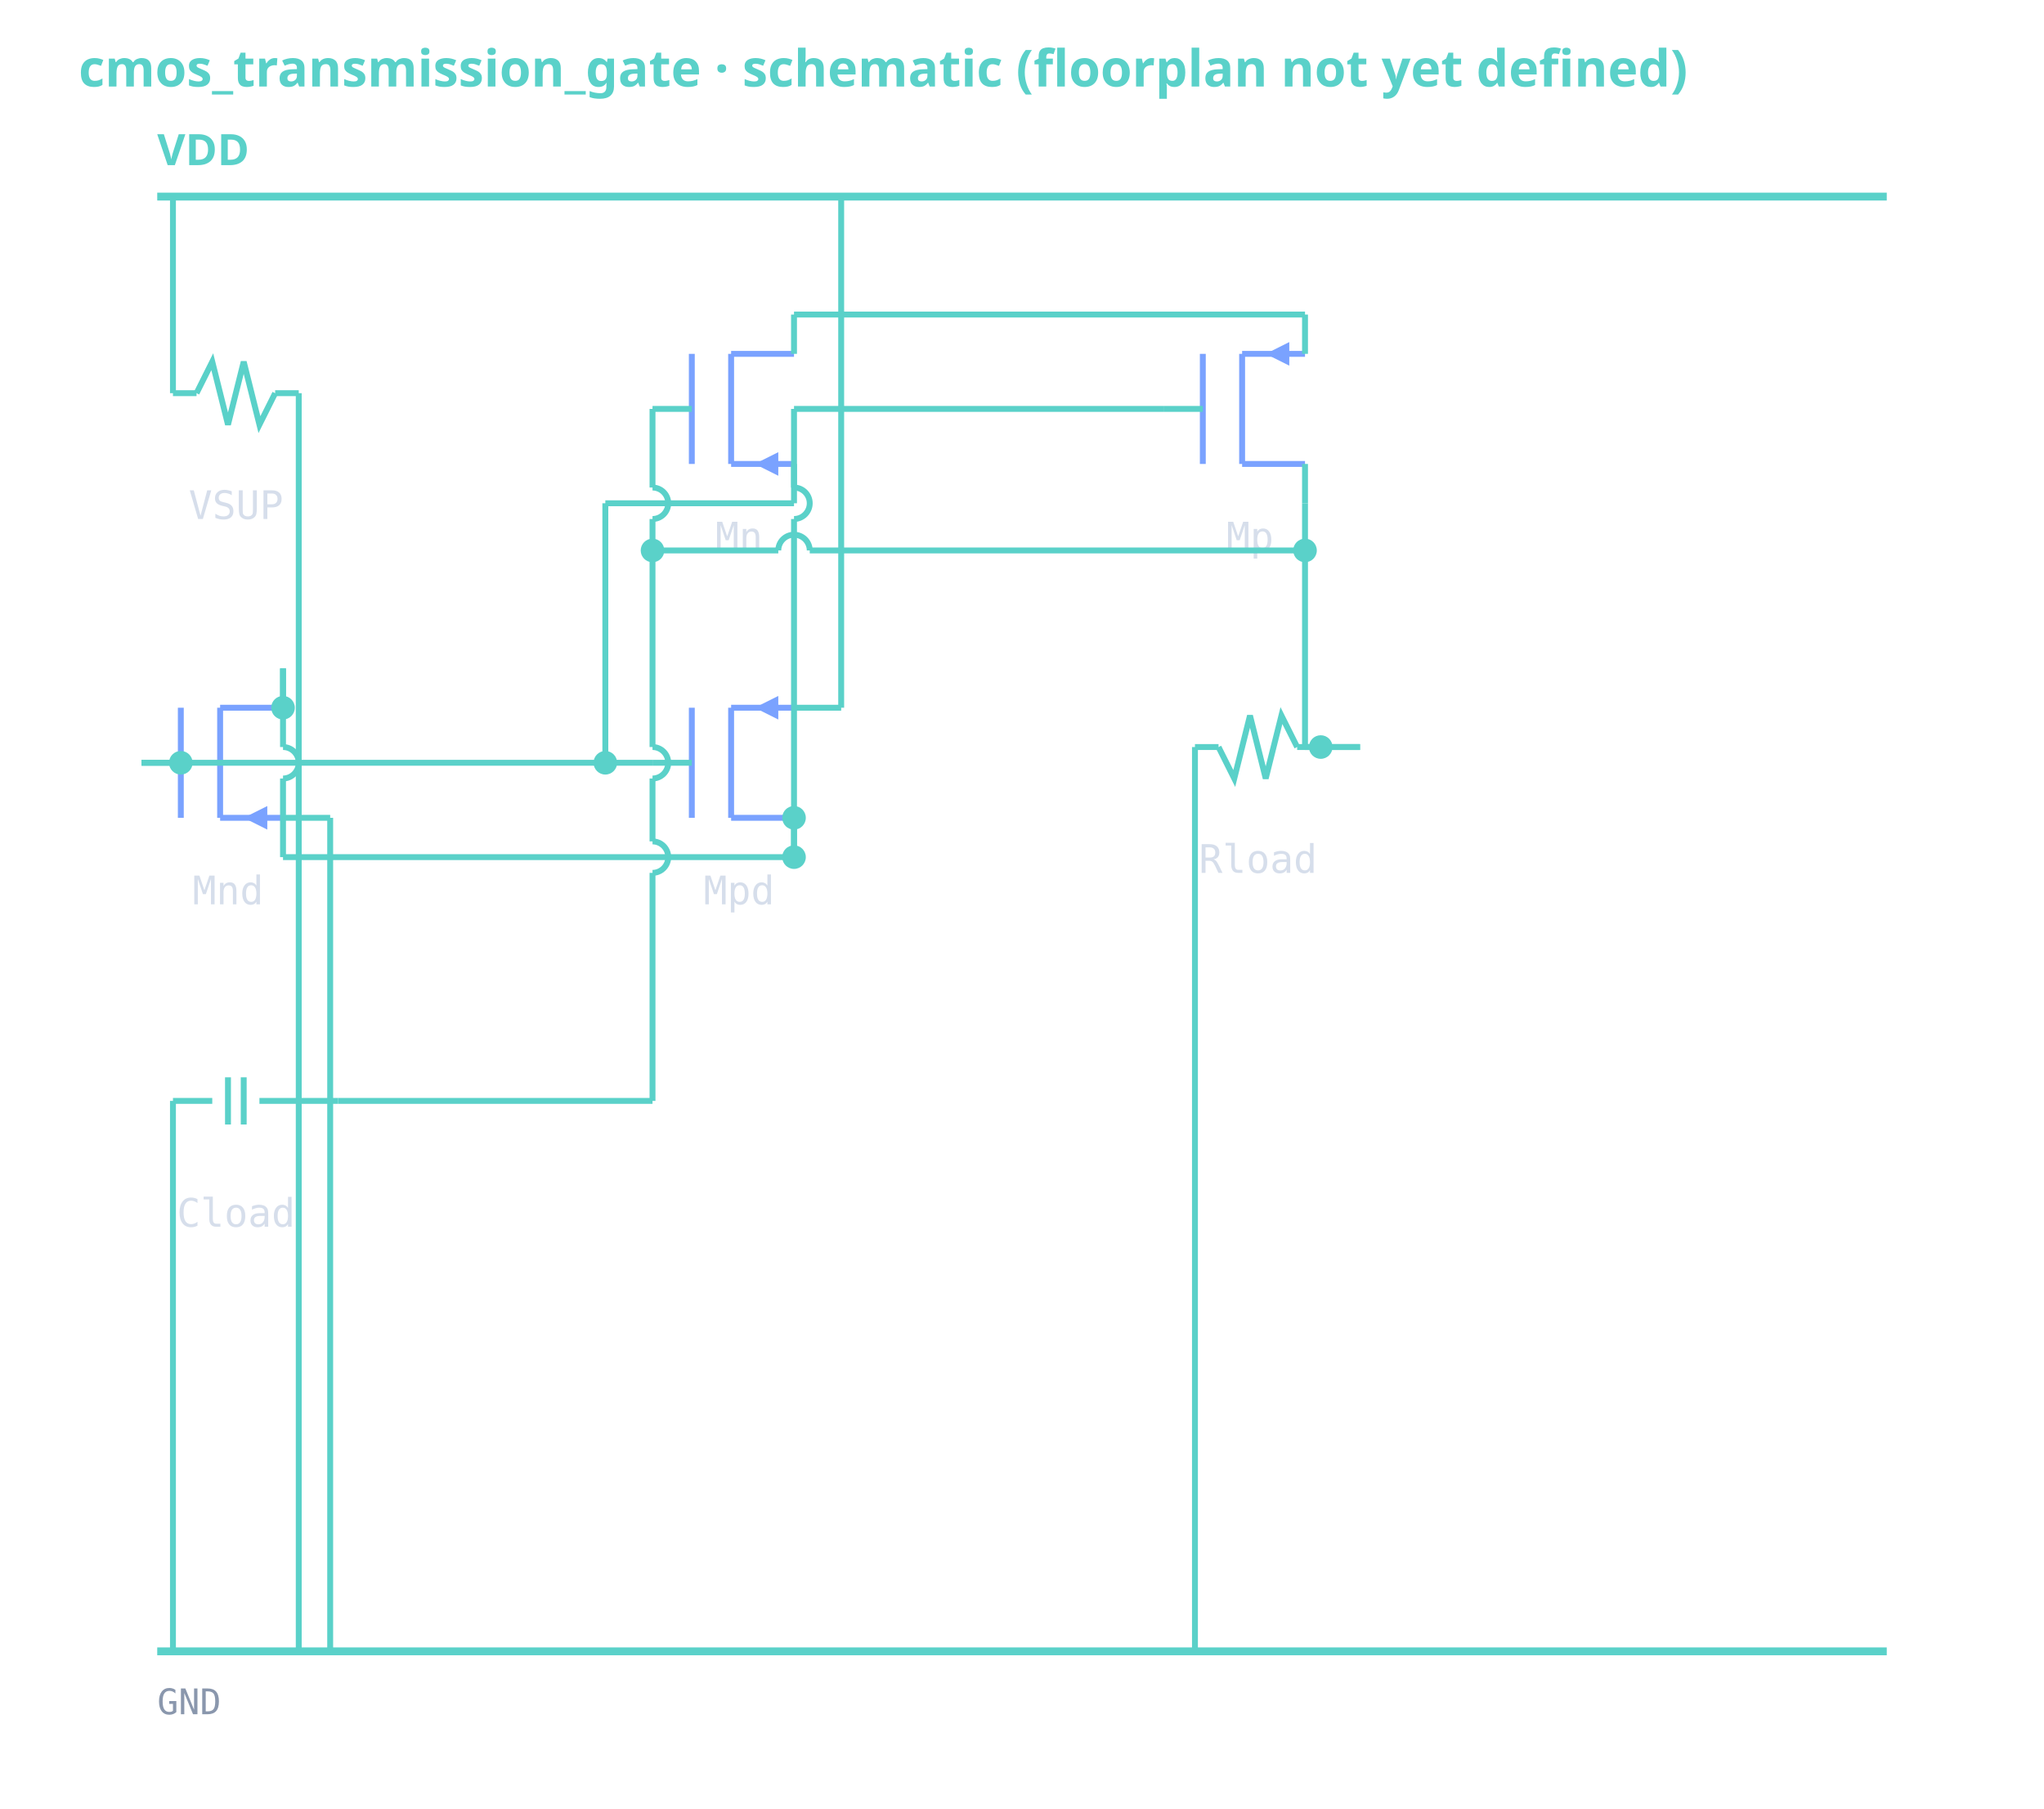
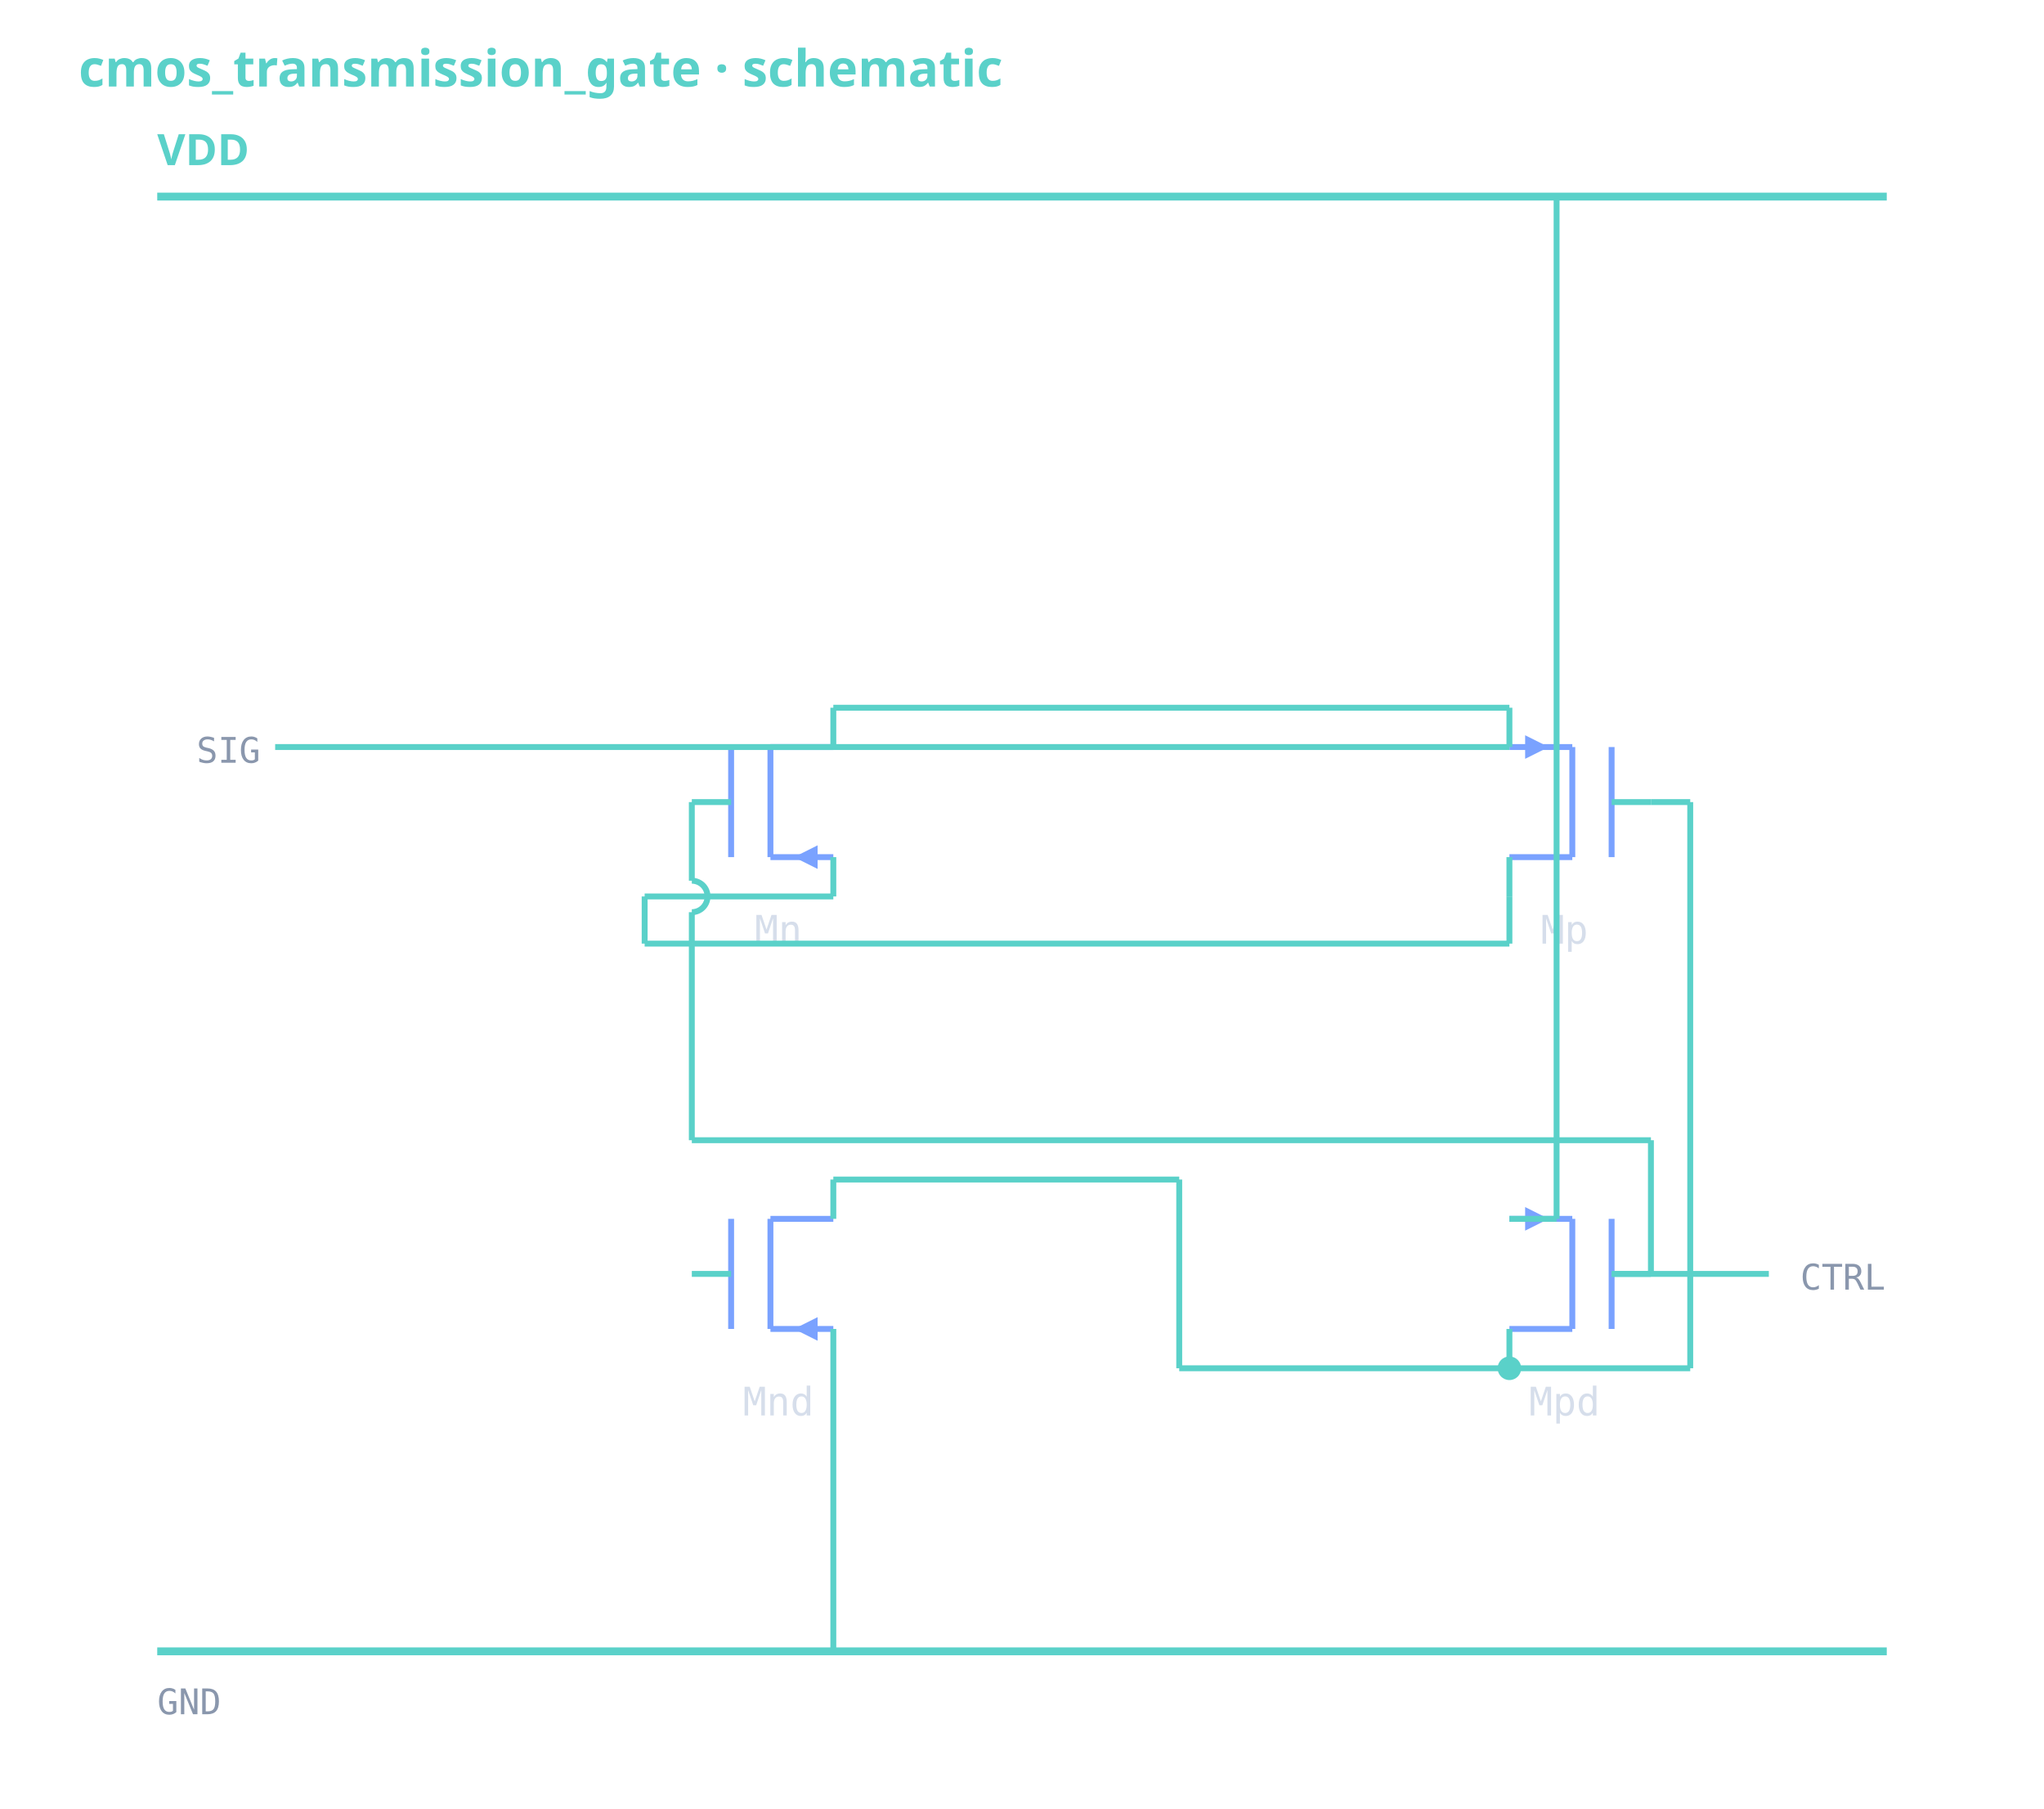
<svg xmlns="http://www.w3.org/2000/svg" viewBox="0 0 520 460" width="520" height="460">
  <style>
  .signal-wire{stroke:#5ad1c9;stroke-width:1.5;fill:none}
  .signal-wire.rail{stroke-width:2}
  .dim{font:9px ui-monospace,monospace}
  .title{font:bold 13px sans-serif}
  .rail-label{font:bold 11px sans-serif}
  .mono{font:10px ui-monospace,monospace}
</style>
-   <text x="20" y="22" class="title" fill="#5ad1c9">cmos_transmission_gate · schematic (floorplan not yet defined)</text>
-   <g transform="translate(40, 80)">
-     <line x1="4" y1="20" x2="10" y2="20" stroke="#5ad1c9" stroke-width="1.5" />
-     <polyline points="10,20 14,12 18,28 22,12 26,28 30,20" fill="none" stroke="#5ad1c9" stroke-width="1.5" />
-     <line x1="30" y1="20" x2="36" y2="20" stroke="#5ad1c9" stroke-width="1.5" />
-   </g>
-   <text x="48" y="132" class="mono" fill="#d6deeb">VSUP</text>
-   <g transform="translate(170, 80)">
+   <text x="20" y="22" class="title" fill="#5ad1c9">cmos_transmission_gate · schematic</text>
+   <g transform="translate(180, 180)">
    <line x1="6" y1="10" x2="6" y2="38" stroke="#7aa2ff" stroke-width="1.5" />
    <line x1="16" y1="10" x2="16" y2="38" stroke="#7aa2ff" stroke-width="1.5" />
    <line x1="16" y1="10" x2="32" y2="10" stroke="#7aa2ff" stroke-width="1.5" />
    <line x1="16" y1="38" x2="32" y2="38" stroke="#7aa2ff" stroke-width="1.5" />
    <polygon points="22,38 28,35 28,41" fill="#7aa2ff" />
  </g>
-   <text x="182" y="140" class="mono" fill="#d6deeb">Mn</text>
-   <g transform="translate(300, 80)">
+   <text x="192" y="240" class="mono" fill="#d6deeb">Mn</text>
+   <g transform="translate(416, 180) scale(-1, 1)">
    <line x1="6" y1="10" x2="6" y2="38" stroke="#7aa2ff" stroke-width="1.5" />
    <line x1="16" y1="10" x2="16" y2="38" stroke="#7aa2ff" stroke-width="1.5" />
    <line x1="16" y1="10" x2="32" y2="10" stroke="#7aa2ff" stroke-width="1.5" />
    <line x1="16" y1="38" x2="32" y2="38" stroke="#7aa2ff" stroke-width="1.5" />
    <polygon points="22,10 28,7 28,13" fill="#7aa2ff" />
  </g>
-   <text x="312" y="140" class="mono" fill="#d6deeb">Mp</text>
-   <g transform="translate(40, 170)">
+   <text x="392" y="240" class="mono" fill="#d6deeb">Mp</text>
+   <g transform="translate(180, 300)">
    <line x1="6" y1="10" x2="6" y2="38" stroke="#7aa2ff" stroke-width="1.5" />
    <line x1="16" y1="10" x2="16" y2="38" stroke="#7aa2ff" stroke-width="1.5" />
    <line x1="16" y1="10" x2="32" y2="10" stroke="#7aa2ff" stroke-width="1.5" />
    <line x1="16" y1="38" x2="32" y2="38" stroke="#7aa2ff" stroke-width="1.5" />
    <polygon points="22,38 28,35 28,41" fill="#7aa2ff" />
  </g>
-   <text x="49" y="230" class="mono" fill="#d6deeb">Mnd</text>
-   <g transform="translate(170, 170)">
+   <text x="189" y="360" class="mono" fill="#d6deeb">Mnd</text>
+   <g transform="translate(416, 300) scale(-1, 1)">
    <line x1="6" y1="10" x2="6" y2="38" stroke="#7aa2ff" stroke-width="1.5" />
    <line x1="16" y1="10" x2="16" y2="38" stroke="#7aa2ff" stroke-width="1.5" />
    <line x1="16" y1="10" x2="32" y2="10" stroke="#7aa2ff" stroke-width="1.5" />
    <line x1="16" y1="38" x2="32" y2="38" stroke="#7aa2ff" stroke-width="1.5" />
    <polygon points="22,10 28,7 28,13" fill="#7aa2ff" />
  </g>
-   <text x="179" y="230" class="mono" fill="#d6deeb">Mpd</text>
-   <g transform="translate(340, 170) scale(-1, 1)">
-     <line x1="4" y1="20" x2="10" y2="20" stroke="#5ad1c9" stroke-width="1.5" />
-     <polyline points="10,20 14,12 18,28 22,12 26,28 30,20" fill="none" stroke="#5ad1c9" stroke-width="1.5" />
-     <line x1="30" y1="20" x2="36" y2="20" stroke="#5ad1c9" stroke-width="1.5" />
-   </g>
-   <text x="305" y="222" class="mono" fill="#d6deeb">Rload</text>
-   <g transform="translate(80, 260) scale(-1, 1)">
-     <line x1="4" y1="20" x2="14" y2="20" stroke="#5ad1c9" stroke-width="1.5" />
-     <line x1="18" y1="14" x2="18" y2="26" stroke="#5ad1c9" stroke-width="1.5" />
-     <line x1="22" y1="14" x2="22" y2="26" stroke="#5ad1c9" stroke-width="1.5" />
-     <line x1="26" y1="20" x2="36" y2="20" stroke="#5ad1c9" stroke-width="1.5" />
-   </g>
-   <text x="45" y="312" class="mono" fill="#d6deeb">Cload</text>
-   <line x1="202" y1="90" x2="202" y2="80" class="signal-wire terminal-stub" />
-   <line x1="332" y1="90" x2="332" y2="80" class="signal-wire terminal-stub" />
-   <line x1="202" y1="80" x2="332" y2="80" class="signal-wire" />
-   <line x1="176" y1="104" x2="166" y2="104" class="signal-wire terminal-stub" />
-   <line x1="332" y1="118" x2="332" y2="128" class="signal-wire terminal-stub" />
-   <line x1="336" y1="190" x2="346" y2="190" class="signal-wire terminal-stub" />
-   <line x1="76" y1="280" x2="86" y2="280" class="signal-wire terminal-stub" />
-   <line x1="166" y1="104" x2="166" y2="124" class="signal-wire" />
-   <path d="M 166 124 A 4 4 0 0 1 166 132" class="signal-wire wire-hop" />
-   <line x1="166" y1="132" x2="166" y2="140" class="signal-wire" />
-   <line x1="166" y1="140" x2="198" y2="140" class="signal-wire" />
-   <path d="M 198 140 A 4 4 0 0 1 206 140" class="signal-wire wire-hop" />
-   <line x1="206" y1="140" x2="332" y2="140" class="signal-wire" />
-   <line x1="332" y1="140" x2="332" y2="128" class="signal-wire" />
-   <line x1="346" y1="190" x2="332" y2="190" class="signal-wire" />
-   <line x1="332" y1="190" x2="332" y2="140" class="signal-wire" />
-   <line x1="86" y1="280" x2="166" y2="280" class="signal-wire" />
-   <line x1="166" y1="140" x2="166" y2="190" class="signal-wire" />
-   <path d="M 166 190 A 4 4 0 0 1 166 198" class="signal-wire wire-hop" />
-   <line x1="166" y1="198" x2="166" y2="214" class="signal-wire" />
-   <path d="M 166 214 A 4 4 0 0 1 166 222" class="signal-wire wire-hop" />
-   <line x1="166" y1="222" x2="166" y2="280" class="signal-wire" />
-   <line x1="202" y1="118" x2="202" y2="128" class="signal-wire terminal-stub" />
-   <line x1="46" y1="194" x2="36" y2="194" class="signal-wire terminal-stub" />
-   <line x1="176" y1="194" x2="166" y2="194" class="signal-wire terminal-stub" />
-   <line x1="202" y1="128" x2="154" y2="128" class="signal-wire" />
-   <line x1="154" y1="128" x2="154" y2="194" class="signal-wire" />
-   <line x1="166" y1="194" x2="36" y2="194" class="signal-wire" />
-   <line x1="306" y1="104" x2="296" y2="104" class="signal-wire terminal-stub" />
-   <line x1="72" y1="180" x2="72" y2="170" class="signal-wire terminal-stub" />
-   <line x1="202" y1="208" x2="202" y2="218" class="signal-wire terminal-stub" />
-   <line x1="296" y1="104" x2="202" y2="104" class="signal-wire" />
-   <line x1="202" y1="104" x2="202" y2="124" class="signal-wire" />
-   <path d="M 202 124 A 4 4 0 0 1 202 132" class="signal-wire wire-hop" />
-   <line x1="202" y1="132" x2="202" y2="218" class="signal-wire" />
-   <line x1="202" y1="218" x2="72" y2="218" class="signal-wire" />
-   <line x1="72" y1="170" x2="72" y2="190" class="signal-wire" />
-   <path d="M 72 190 A 4 4 0 0 1 72 198" class="signal-wire wire-hop" />
-   <line x1="72" y1="198" x2="72" y2="218" class="signal-wire" />
+   <text x="389" y="360" class="mono" fill="#d6deeb">Mpd</text>
+   <line x1="212" y1="190" x2="212" y2="180" class="signal-wire terminal-stub" />
+   <line x1="384" y1="190" x2="384" y2="180" class="signal-wire terminal-stub" />
+   <line x1="212" y1="180" x2="384" y2="180" class="signal-wire" />
+   <line x1="186" y1="204" x2="176" y2="204" class="signal-wire terminal-stub" />
+   <line x1="384" y1="218" x2="384" y2="228" class="signal-wire terminal-stub" />
+   <line x1="176" y1="204" x2="176" y2="224" class="signal-wire" />
+   <path d="M 176 224 A 4 4 0 0 1 176 232" class="signal-wire wire-hop" />
+   <line x1="176" y1="232" x2="176" y2="240" class="signal-wire" />
+   <line x1="176" y1="240" x2="384" y2="240" class="signal-wire" />
+   <line x1="384" y1="240" x2="384" y2="228" class="signal-wire" />
+   <line x1="212" y1="218" x2="212" y2="228" class="signal-wire terminal-stub" />
+   <line x1="186" y1="324" x2="176" y2="324" class="signal-wire terminal-stub" />
+   <line x1="410" y1="324" x2="420" y2="324" class="signal-wire terminal-stub" />
+   <line x1="212" y1="228" x2="164" y2="228" class="signal-wire" />
+   <line x1="164" y1="228" x2="164" y2="240" class="signal-wire" />
+   <line x1="164" y1="240" x2="176" y2="240" class="signal-wire" />
+   <line x1="176" y1="240" x2="176" y2="290" class="signal-wire" />
+   <line x1="176" y1="290" x2="420" y2="290" class="signal-wire" />
+   <line x1="420" y1="290" x2="420" y2="324" class="signal-wire" />
+   <line x1="410" y1="204" x2="420" y2="204" class="signal-wire terminal-stub" />
+   <line x1="212" y1="310" x2="212" y2="300" class="signal-wire terminal-stub" />
+   <line x1="384" y1="338" x2="384" y2="348" class="signal-wire terminal-stub" />
+   <line x1="420" y1="204" x2="430" y2="204" class="signal-wire" />
+   <line x1="430" y1="204" x2="430" y2="348" class="signal-wire" />
+   <line x1="430" y1="348" x2="300" y2="348" class="signal-wire" />
+   <line x1="300" y1="348" x2="300" y2="300" class="signal-wire" />
+   <line x1="300" y1="300" x2="212" y2="300" class="signal-wire" />
  <line x1="40" y1="50" x2="480" y2="50" class="signal-wire rail" />
  <text x="40" y="42" class="rail-label" fill="#5ad1c9">VDD</text>
-   <line x1="44" y1="100" x2="44" y2="50" class="signal-wire" />
-   <line x1="202" y1="180" x2="214" y2="180" class="signal-wire" />
-   <line x1="214" y1="180" x2="214" y2="50" class="signal-wire" />
+   <line x1="384" y1="310" x2="396" y2="310" class="signal-wire" />
+   <line x1="396" y1="310" x2="396" y2="50" class="signal-wire" />
  <line x1="40" y1="420" x2="480" y2="420" class="signal-wire rail" />
  <text x="40" y="436" class="dim" fill="#8a97ad">GND</text>
-   <line x1="76" y1="100" x2="76" y2="420" class="signal-wire" />
-   <line x1="72" y1="208" x2="84" y2="208" class="signal-wire" />
-   <line x1="84" y1="208" x2="84" y2="420" class="signal-wire" />
-   <line x1="304" y1="190" x2="304" y2="420" class="signal-wire" />
-   <line x1="44" y1="280" x2="44" y2="420" class="signal-wire" />
-   <circle cx="154" cy="194" r="3" fill="#5ad1c9" />
-   <circle cx="166" cy="140" r="3" fill="#5ad1c9" />
-   <circle cx="46" cy="194" r="3" fill="#5ad1c9" />
-   <circle cx="336" cy="190" r="3" fill="#5ad1c9" />
-   <circle cx="72" cy="180" r="3" fill="#5ad1c9" />
-   <circle cx="202" cy="218" r="3" fill="#5ad1c9" />
-   <circle cx="202" cy="208" r="3" fill="#5ad1c9" />
-   <circle cx="332" cy="140" r="3" fill="#5ad1c9" />
+   <line x1="212" y1="338" x2="212" y2="420" class="signal-wire" />
+   <text x="50" y="194" class="dim" fill="#8a97ad">SIG</text>
+   <line x1="70" y1="190" x2="384" y2="190" class="signal-wire io-stub" />
+   <text x="458" y="328" class="dim" fill="#8a97ad">CTRL</text>
+   <line x1="450" y1="324" x2="410" y2="324" class="signal-wire io-stub" />
+   <circle cx="384" cy="348" r="3" fill="#5ad1c9" />
</svg>
